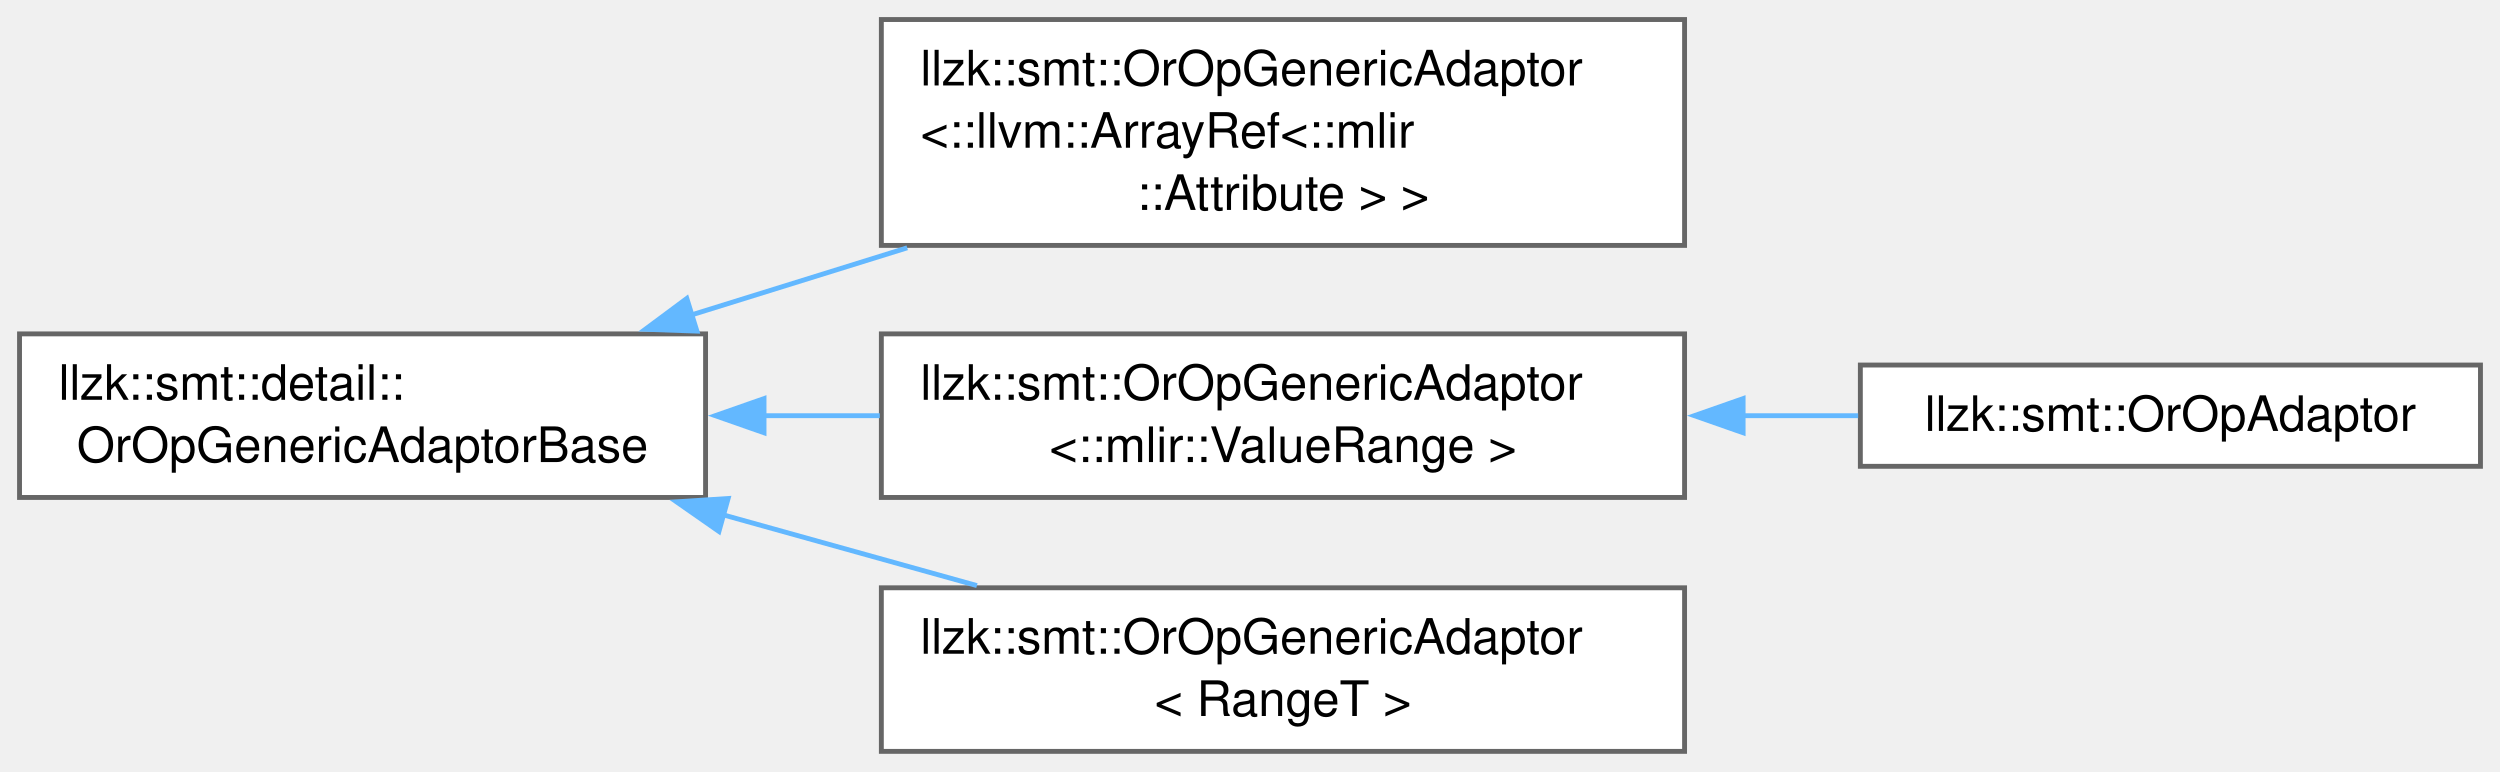
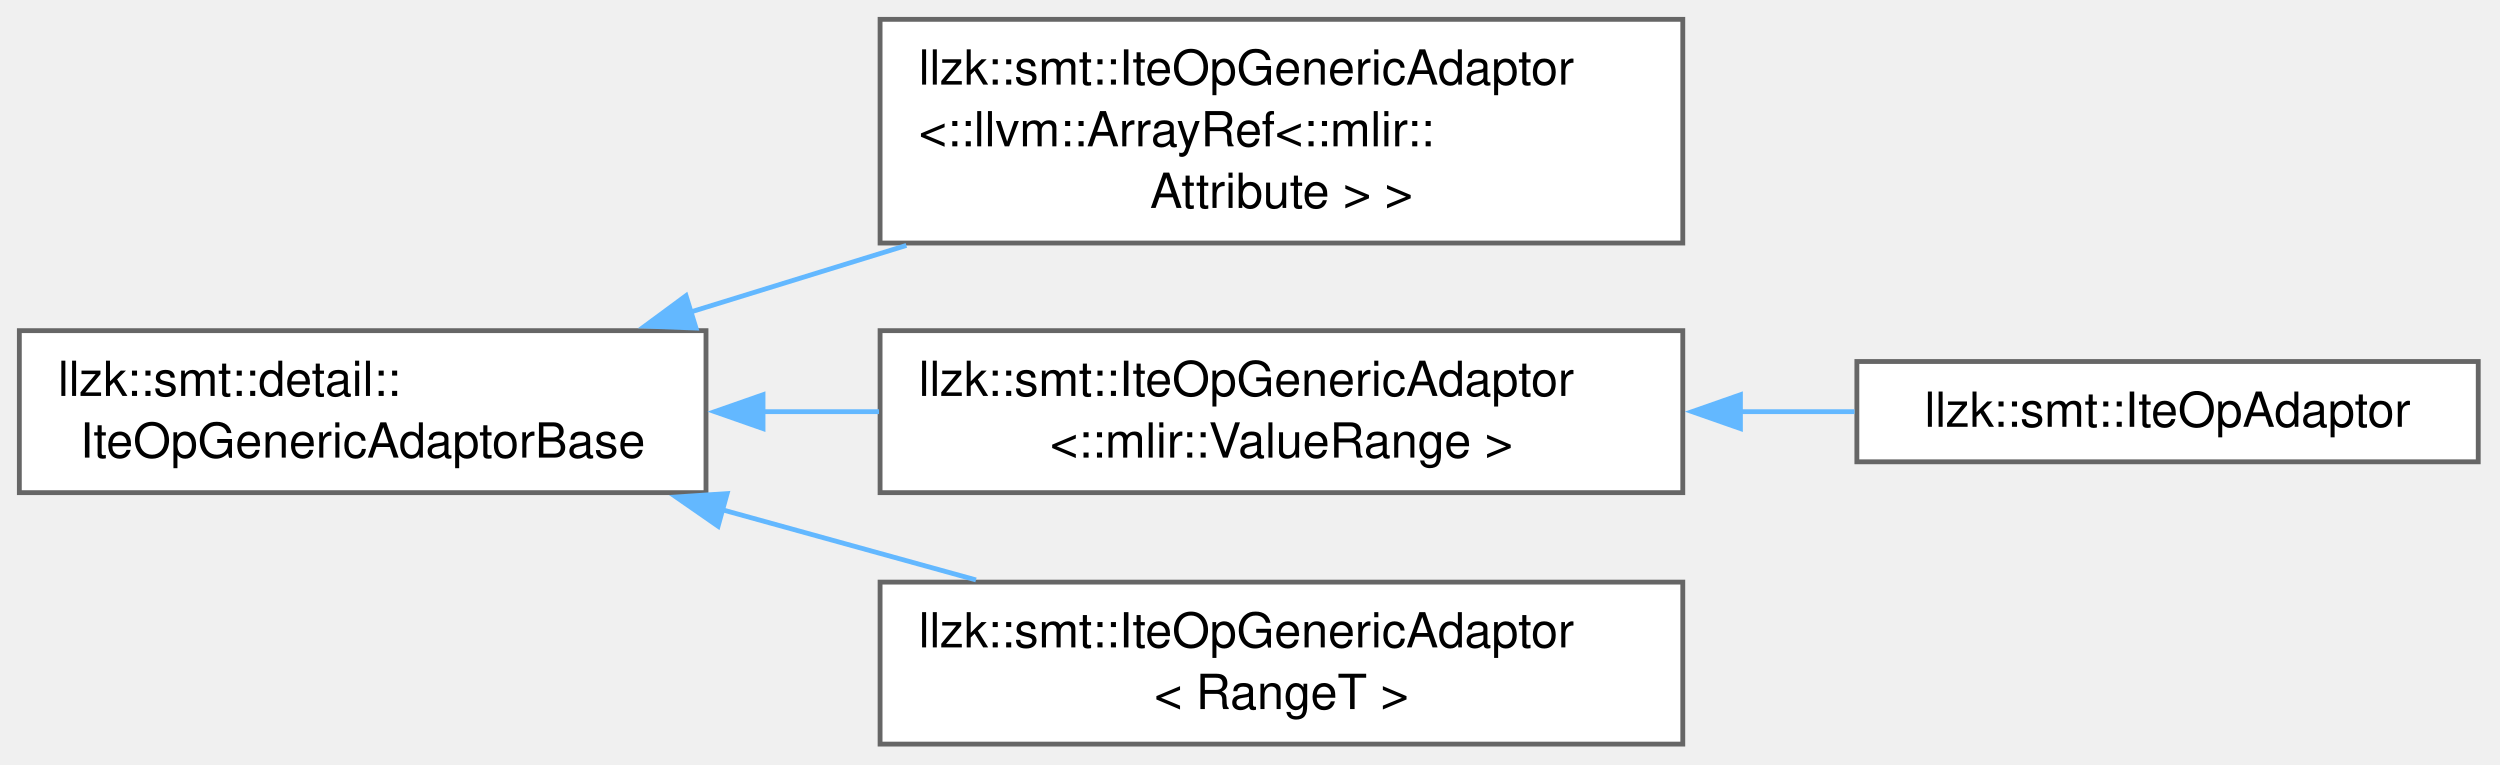
- <svg xmlns="http://www.w3.org/2000/svg" xmlns:xlink="http://www.w3.org/1999/xlink" width="512pt" height="158pt" viewBox="0.00 0.00 512.00 158.00">
+ <svg xmlns="http://www.w3.org/2000/svg" xmlns:xlink="http://www.w3.org/1999/xlink" width="517pt" height="158pt" viewBox="0.00 0.00 517.00 158.00">
  <g id="graph0" class="graph" transform="scale(1 1) rotate(0) translate(4 153.88)">
    <g id="Node000000" class="node">
      <g id="a_Node000000">
-         <a xlink:href="classllzk_1_1smt_1_1detail_1_1OrOpGenericAdaptorBase.html" target="_top" xlink:title=" ">
-           <polygon fill="white" stroke="#666666" points="140.5,-85.5 0,-85.5 0,-52 140.5,-52 140.5,-85.5" />
+         <a xlink:href="classllzk_1_1smt_1_1detail_1_1IteOpGenericAdaptorBase.html" target="_top" xlink:title=" ">
+           <polygon fill="white" stroke="#666666" points="142,-85.5 0,-85.5 0,-52 142,-52 142,-85.5" />
          <text xml:space="preserve" text-anchor="start" x="8" y="-72" font-family="Helvetica,sans-Serif" font-size="10.00">llzk::smt::detail::</text>
-           <text xml:space="preserve" text-anchor="middle" x="70.25" y="-59.25" font-family="Helvetica,sans-Serif" font-size="10.00">OrOpGenericAdaptorBase</text>
+           <text xml:space="preserve" text-anchor="middle" x="71" y="-59.25" font-family="Helvetica,sans-Serif" font-size="10.00">IteOpGenericAdaptorBase</text>
        </a>
      </g>
    </g>
    <g id="Node000001" class="node">
      <g id="a_Node000001">
-         <a xlink:href="classllzk_1_1smt_1_1OrOpGenericAdaptor.html" target="_top" xlink:title=" ">
-           <polygon fill="white" stroke="#666666" points="341,-149.88 176.5,-149.88 176.5,-103.62 341,-103.62 341,-149.88" />
-           <text xml:space="preserve" text-anchor="start" x="184.5" y="-136.38" font-family="Helvetica,sans-Serif" font-size="10.00">llzk::smt::OrOpGenericAdaptor</text>
-           <text xml:space="preserve" text-anchor="start" x="184.5" y="-123.62" font-family="Helvetica,sans-Serif" font-size="10.00">&lt;::llvm::ArrayRef&lt;::mlir</text>
-           <text xml:space="preserve" text-anchor="middle" x="258.75" y="-110.88" font-family="Helvetica,sans-Serif" font-size="10.00">::Attribute &gt; &gt;</text>
+         <a xlink:href="classllzk_1_1smt_1_1IteOpGenericAdaptor.html" target="_top" xlink:title=" ">
+           <polygon fill="white" stroke="#666666" points="344,-149.88 178,-149.88 178,-103.62 344,-103.62 344,-149.88" />
+           <text xml:space="preserve" text-anchor="start" x="186" y="-136.38" font-family="Helvetica,sans-Serif" font-size="10.00">llzk::smt::IteOpGenericAdaptor</text>
+           <text xml:space="preserve" text-anchor="start" x="186" y="-123.62" font-family="Helvetica,sans-Serif" font-size="10.00">&lt;::llvm::ArrayRef&lt;::mlir::</text>
+           <text xml:space="preserve" text-anchor="middle" x="261" y="-110.88" font-family="Helvetica,sans-Serif" font-size="10.00">Attribute &gt; &gt;</text>
        </a>
      </g>
    </g>
-     <g id="edge563_Node000000_Node000001" class="edge">
-       <g id="a_edge563_Node000000_Node000001">
+     <g id="edge559_Node000000_Node000001" class="edge">
+       <g id="a_edge559_Node000000_Node000001">
        <a xlink:title=" ">
-           <path fill="none" stroke="#63b8ff" d="M137.47,-89.34C151.82,-93.81 167.11,-98.56 181.8,-103.13" />
-           <polygon fill="#63b8ff" stroke="#63b8ff" points="138.73,-86.07 128.15,-86.44 136.66,-92.76 138.73,-86.07" />
+           <path fill="none" stroke="#63b8ff" d="M138.75,-89.34C153.22,-93.81 168.63,-98.56 183.44,-103.13" />
+           <polygon fill="#63b8ff" stroke="#63b8ff" points="139.93,-86.04 129.34,-86.44 137.87,-92.73 139.93,-86.04" />
        </a>
      </g>
    </g>
    <g id="Node000002" class="node">
      <g id="a_Node000002">
-         <a xlink:href="classllzk_1_1smt_1_1OrOpGenericAdaptor.html" target="_top" xlink:title=" ">
-           <polygon fill="white" stroke="#666666" points="341,-85.5 176.5,-85.5 176.5,-52 341,-52 341,-85.5" />
-           <text xml:space="preserve" text-anchor="start" x="184.5" y="-72" font-family="Helvetica,sans-Serif" font-size="10.00">llzk::smt::OrOpGenericAdaptor</text>
-           <text xml:space="preserve" text-anchor="middle" x="258.75" y="-59.25" font-family="Helvetica,sans-Serif" font-size="10.00">&lt;::mlir::ValueRange &gt;</text>
+         <a xlink:href="classllzk_1_1smt_1_1IteOpGenericAdaptor.html" target="_top" xlink:title=" ">
+           <polygon fill="white" stroke="#666666" points="344,-85.5 178,-85.5 178,-52 344,-52 344,-85.5" />
+           <text xml:space="preserve" text-anchor="start" x="186" y="-72" font-family="Helvetica,sans-Serif" font-size="10.00">llzk::smt::IteOpGenericAdaptor</text>
+           <text xml:space="preserve" text-anchor="middle" x="261" y="-59.25" font-family="Helvetica,sans-Serif" font-size="10.00">&lt;::mlir::ValueRange &gt;</text>
        </a>
      </g>
    </g>
-     <g id="edge564_Node000000_Node000002" class="edge">
-       <g id="a_edge564_Node000000_Node000002">
+     <g id="edge560_Node000000_Node000002" class="edge">
+       <g id="a_edge560_Node000000_Node000002">
        <a xlink:title=" ">
-           <path fill="none" stroke="#63b8ff" d="M152.4,-68.75C160.29,-68.75 168.29,-68.75 176.18,-68.75" />
-           <polygon fill="#63b8ff" stroke="#63b8ff" points="152.47,-65.25 142.47,-68.75 152.47,-72.25 152.47,-65.25" />
+           <path fill="none" stroke="#63b8ff" d="M153.53,-68.75C161.57,-68.75 169.73,-68.75 177.78,-68.75" />
+           <polygon fill="#63b8ff" stroke="#63b8ff" points="153.79,-65.25 143.79,-68.75 153.79,-72.25 153.79,-65.25" />
        </a>
      </g>
    </g>
    <g id="Node000004" class="node">
      <g id="a_Node000004">
-         <a xlink:href="classllzk_1_1smt_1_1OrOpGenericAdaptor.html" target="_top" xlink:title=" ">
-           <polygon fill="white" stroke="#666666" points="341,-33.5 176.5,-33.5 176.5,0 341,0 341,-33.5" />
-           <text xml:space="preserve" text-anchor="start" x="184.5" y="-20" font-family="Helvetica,sans-Serif" font-size="10.00">llzk::smt::OrOpGenericAdaptor</text>
-           <text xml:space="preserve" text-anchor="middle" x="258.75" y="-7.25" font-family="Helvetica,sans-Serif" font-size="10.00">&lt; RangeT &gt;</text>
+         <a xlink:href="classllzk_1_1smt_1_1IteOpGenericAdaptor.html" target="_top" xlink:title=" ">
+           <polygon fill="white" stroke="#666666" points="344,-33.5 178,-33.5 178,0 344,0 344,-33.5" />
+           <text xml:space="preserve" text-anchor="start" x="186" y="-20" font-family="Helvetica,sans-Serif" font-size="10.00">llzk::smt::IteOpGenericAdaptor</text>
+           <text xml:space="preserve" text-anchor="middle" x="261" y="-7.25" font-family="Helvetica,sans-Serif" font-size="10.00">&lt; RangeT &gt;</text>
        </a>
      </g>
    </g>
-     <g id="edge566_Node000000_Node000004" class="edge">
-       <g id="a_edge566_Node000000_Node000004">
+     <g id="edge562_Node000000_Node000004" class="edge">
+       <g id="a_edge562_Node000000_Node000004">
        <a xlink:title=" ">
-           <path fill="none" stroke="#63b8ff" d="M143.71,-48.55C161.01,-43.72 179.31,-38.62 196.07,-33.95" />
-           <polygon fill="#63b8ff" stroke="#63b8ff" points="143.24,-45.04 134.55,-51.1 145.12,-51.79 143.24,-45.04" />
+           <path fill="none" stroke="#63b8ff" d="M145.04,-48.55C162.48,-43.72 180.93,-38.62 197.83,-33.95" />
+           <polygon fill="#63b8ff" stroke="#63b8ff" points="144.5,-45.06 135.8,-51.1 146.37,-51.81 144.5,-45.06" />
        </a>
      </g>
    </g>
    <g id="Node000003" class="node">
      <g id="a_Node000003">
-         <a xlink:href="classllzk_1_1smt_1_1OrOpAdaptor.html" target="_top" xlink:title=" ">
-           <polygon fill="white" stroke="#666666" points="504,-79.12 377,-79.12 377,-58.38 504,-58.38 504,-79.12" />
-           <text xml:space="preserve" text-anchor="middle" x="440.5" y="-65.62" font-family="Helvetica,sans-Serif" font-size="10.00">llzk::smt::OrOpAdaptor</text>
+         <a xlink:href="classllzk_1_1smt_1_1IteOpAdaptor.html" target="_top" xlink:title=" ">
+           <polygon fill="white" stroke="#666666" points="508.5,-79.12 380,-79.12 380,-58.38 508.5,-58.38 508.5,-79.12" />
+           <text xml:space="preserve" text-anchor="middle" x="444.25" y="-65.62" font-family="Helvetica,sans-Serif" font-size="10.00">llzk::smt::IteOpAdaptor</text>
        </a>
      </g>
    </g>
-     <g id="edge565_Node000002_Node000003" class="edge">
-       <g id="a_edge565_Node000002_Node000003">
+     <g id="edge561_Node000002_Node000003" class="edge">
+       <g id="a_edge561_Node000002_Node000003">
        <a xlink:title=" ">
-           <path fill="none" stroke="#63b8ff" d="M352.82,-68.75C360.85,-68.75 368.85,-68.75 376.55,-68.75" />
-           <polygon fill="#63b8ff" stroke="#63b8ff" points="352.99,-65.25 342.99,-68.75 352.99,-72.25 352.99,-65.25" />
+           <path fill="none" stroke="#63b8ff" d="M355.76,-68.75C363.79,-68.75 371.79,-68.75 379.51,-68.75" />
+           <polygon fill="#63b8ff" stroke="#63b8ff" points="355.92,-65.25 345.92,-68.75 355.92,-72.25 355.92,-65.25" />
        </a>
      </g>
    </g>
  </g>
</svg>
